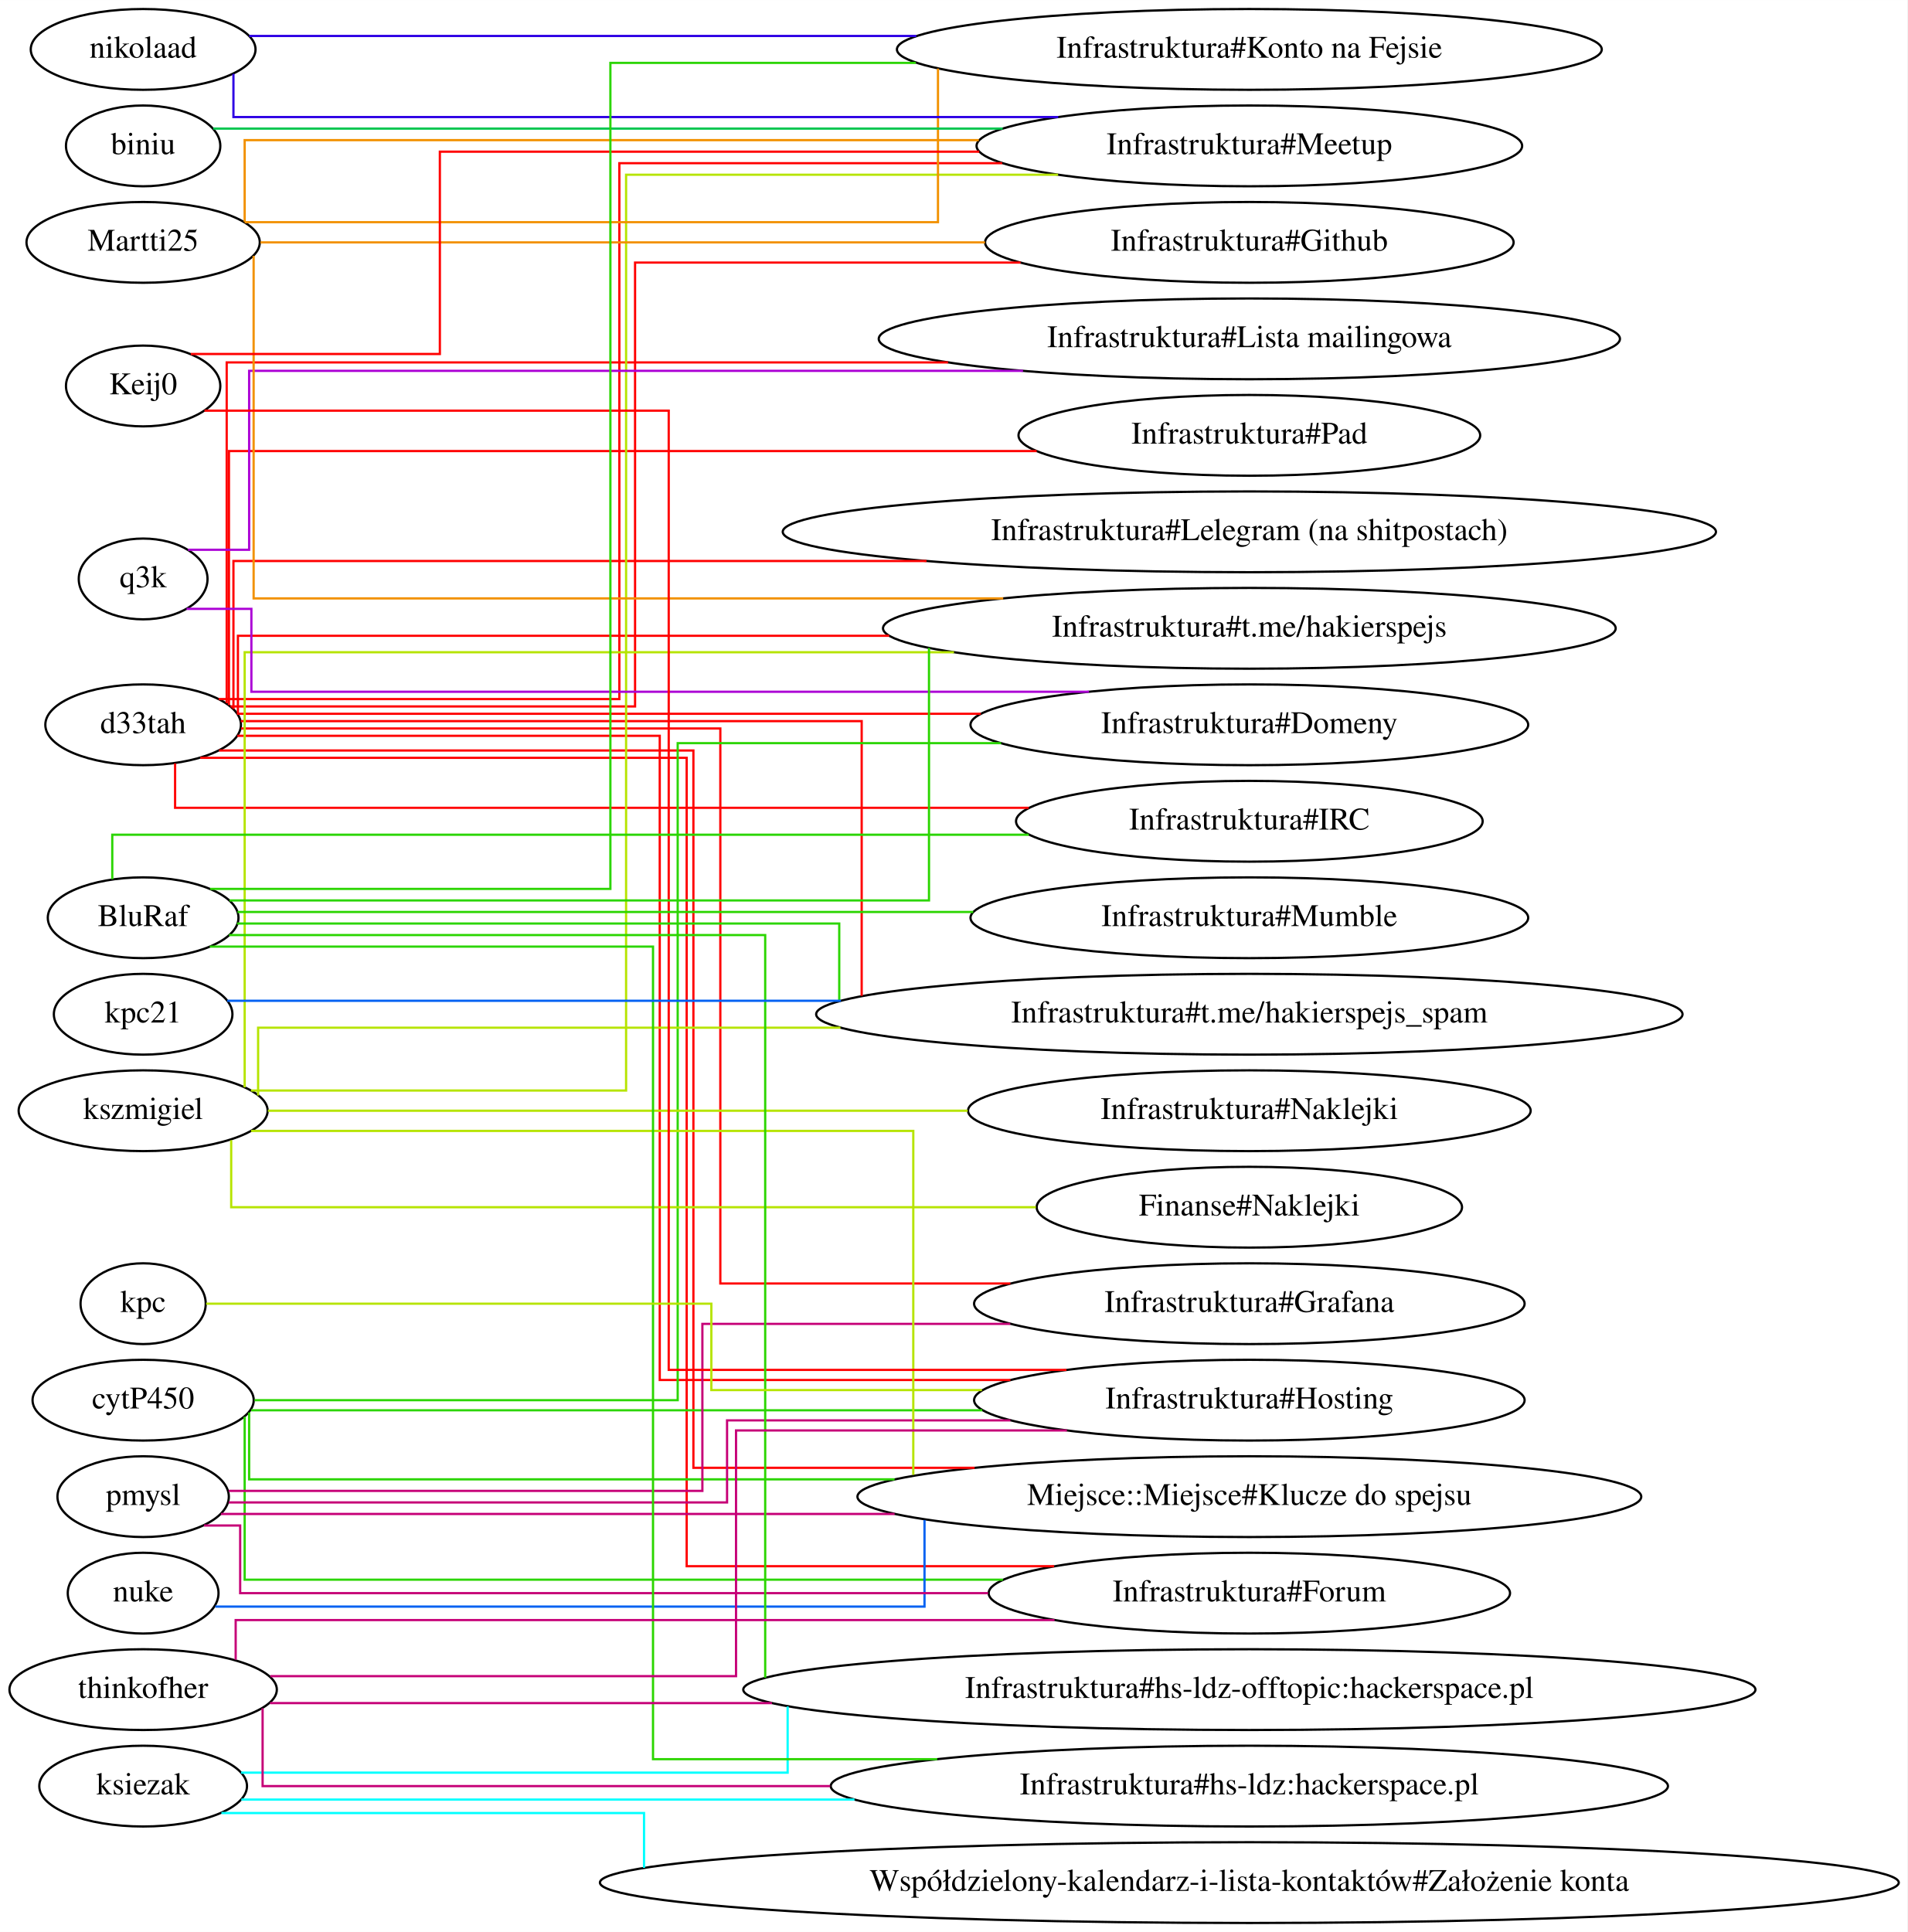
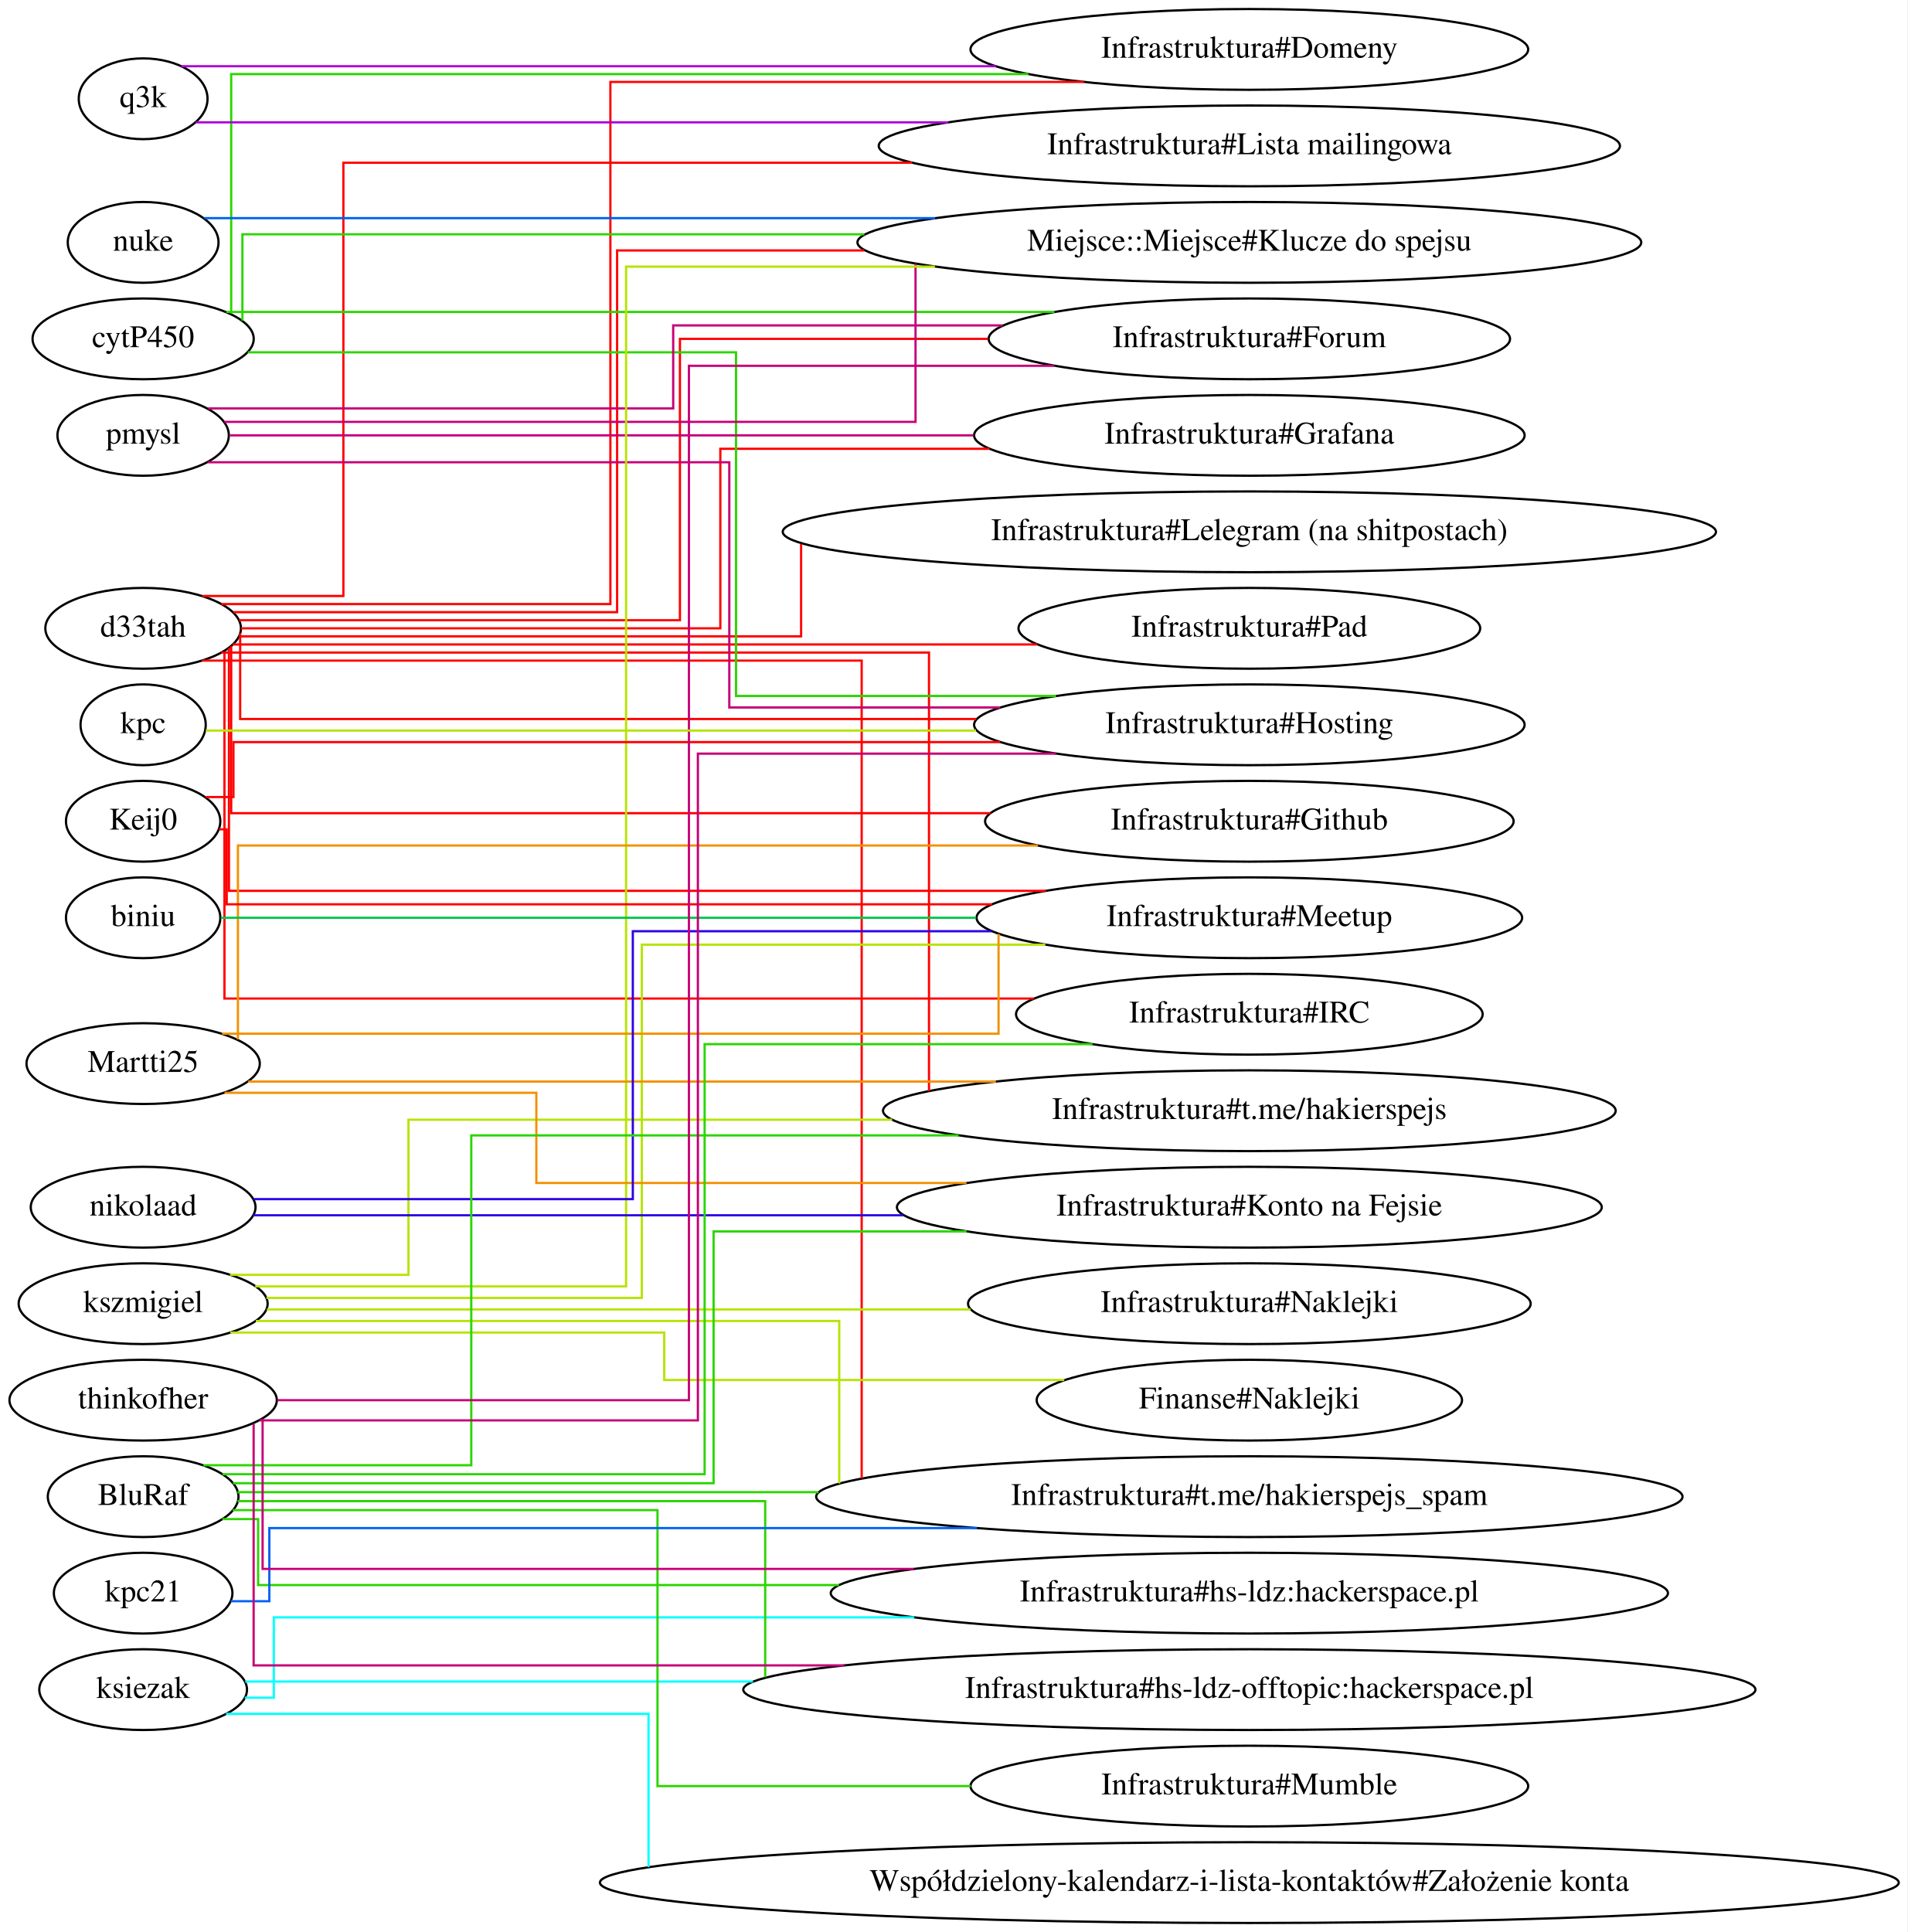
<svg xmlns="http://www.w3.org/2000/svg" width="850pt" height="861pt" viewBox="0.00 0.00 850.04 861.00">
  <g id="graph0" class="graph" transform="scale(1 1) rotate(0) translate(4 857)">
    <polygon fill="#ffffff" stroke="transparent" points="-4,4 -4,-857 846.038,-857 846.038,4 -4,4" />
    <g id="node1" class="node">
-       <ellipse fill="none" stroke="#000000" cx="59.795" cy="-534" rx="43.592" ry="18" />
-       <text text-anchor="middle" x="59.795" y="-530.3" font-family="Times,serif" font-size="14.00" fill="#000000">d33tah</text>
+       <ellipse fill="none" stroke="#000000" cx="59.795" cy="-577" rx="43.592" ry="18" />
+       <text text-anchor="middle" x="59.795" y="-573.3" font-family="Times,serif" font-size="14.00" fill="#000000">d33tah</text>
    </g>
    <g id="node2" class="node">
-       <ellipse fill="none" stroke="#000000" cx="552.814" cy="-491" rx="103.981" ry="18" />
-       <text text-anchor="middle" x="552.814" y="-487.3" font-family="Times,serif" font-size="14.00" fill="#000000">Infrastruktura#IRC</text>
-     </g>
-     <g id="edge1" class="edge">
-       <path fill="none" stroke="#ff0000" d="M74.038,-516.8C74.038,-507.137 74.038,-497 74.038,-497 74.038,-497 314.368,-497 454.481,-497" />
-     </g>
-     <g id="node3" class="node">
-       <ellipse fill="none" stroke="#000000" cx="552.814" cy="-663" rx="102.882" ry="18" />
-       <text text-anchor="middle" x="552.814" y="-659.3" font-family="Times,serif" font-size="14.00" fill="#000000">Infrastruktura#Pad</text>
-     </g>
-     <g id="edge2" class="edge">
-       <path fill="none" stroke="#ff0000" d="M98.038,-542.774C98.038,-570.747 98.038,-656 98.038,-656 98.038,-656 324.75,-656 458.031,-656" />
-     </g>
-     <g id="node4" class="node">
      <ellipse fill="none" stroke="#000000" cx="552.814" cy="-620" rx="207.963" ry="18" />
      <text text-anchor="middle" x="552.814" y="-616.3" font-family="Times,serif" font-size="14.00" fill="#000000">Infrastruktura#Lelegram (na shitpostach)</text>
    </g>
+     <g id="edge1" class="edge">
+       <path fill="none" stroke="#ff0000" d="M102.749,-573.4C184.2,-573.4 353.038,-573.4 353.038,-573.4 353.038,-573.4 353.038,-602.414 353.038,-614.654" />
+     </g>
+     <g id="node3" class="node">
+       <ellipse fill="none" stroke="#000000" cx="552.814" cy="-835" rx="124.278" ry="18" />
+       <text text-anchor="middle" x="552.814" y="-831.3" font-family="Times,serif" font-size="14.00" fill="#000000">Infrastruktura#Domeny</text>
+     </g>
+     <g id="edge2" class="edge">
+       <path fill="none" stroke="#ff0000" d="M94.65,-587.8C153.932,-587.8 268.038,-587.8 268.038,-587.8 268.038,-587.8 268.038,-820.5 268.038,-820.5 268.038,-820.5 394.729,-820.5 479.107,-820.5" />
+     </g>
+     <g id="node4" class="node">
+       <ellipse fill="none" stroke="#000000" cx="552.814" cy="-362" rx="163.271" ry="18" />
+       <text text-anchor="middle" x="552.814" y="-358.3" font-family="Times,serif" font-size="14.00" fill="#000000">Infrastruktura#t.me/hakierspejs</text>
+     </g>
    <g id="edge3" class="edge">
-       <path fill="none" stroke="#ff0000" d="M100.038,-541C100.038,-559.271 100.038,-607 100.038,-607 100.038,-607 276.351,-607 408.931,-607" />
+       <path fill="none" stroke="#ff0000" d="M94.658,-566.2C183.248,-566.2 410.038,-566.2 410.038,-566.2 410.038,-566.2 410.038,-409.859 410.038,-370.774" />
    </g>
    <g id="node5" class="node">
-       <ellipse fill="none" stroke="#000000" cx="552.814" cy="-792" rx="121.578" ry="18" />
-       <text text-anchor="middle" x="552.814" y="-788.3" font-family="Times,serif" font-size="14.00" fill="#000000">Infrastruktura#Meetup</text>
+       <ellipse fill="none" stroke="#000000" cx="552.814" cy="-448" rx="121.578" ry="18" />
+       <text text-anchor="middle" x="552.814" y="-444.3" font-family="Times,serif" font-size="14.00" fill="#000000">Infrastruktura#Meetup</text>
    </g>
    <g id="edge4" class="edge">
-       <path fill="none" stroke="#ff0000" d="M93.425,-545.455C153.272,-545.455 272.038,-545.455 272.038,-545.455 272.038,-545.455 272.038,-784.286 272.038,-784.286 272.038,-784.286 363.989,-784.286 442.65,-784.286" />
+       <path fill="none" stroke="#ff0000" d="M98.038,-568.206C98.038,-540.996 98.038,-460 98.038,-460 98.038,-460 329.478,-460 462.149,-460" />
    </g>
    <g id="node6" class="node">
-       <ellipse fill="none" stroke="#000000" cx="552.814" cy="-276" rx="122.678" ry="18" />
-       <text text-anchor="middle" x="552.814" y="-272.3" font-family="Times,serif" font-size="14.00" fill="#000000">Infrastruktura#Grafana</text>
+       <ellipse fill="none" stroke="#000000" cx="552.814" cy="-405" rx="103.981" ry="18" />
+       <text text-anchor="middle" x="552.814" y="-401.3" font-family="Times,serif" font-size="14.00" fill="#000000">Infrastruktura#IRC</text>
    </g>
    <g id="edge5" class="edge">
-       <path fill="none" stroke="#ff0000" d="M103.433,-532.364C176.825,-532.364 317.038,-532.364 317.038,-532.364 317.038,-532.364 317.038,-285 317.038,-285 317.038,-285 383.825,-285 446.308,-285" />
+       <path fill="none" stroke="#ff0000" d="M96.038,-566.678C96.038,-530.556 96.038,-412 96.038,-412 96.038,-412 322.803,-412 456.78,-412" />
    </g>
    <g id="node7" class="node">
-       <ellipse fill="none" stroke="#000000" cx="552.814" cy="-147" rx="116.18" ry="18" />
-       <text text-anchor="middle" x="552.814" y="-143.3" font-family="Times,serif" font-size="14.00" fill="#000000">Infrastruktura#Forum</text>
+       <ellipse fill="none" stroke="#000000" cx="552.814" cy="-706" rx="116.18" ry="18" />
+       <text text-anchor="middle" x="552.814" y="-702.3" font-family="Times,serif" font-size="14.00" fill="#000000">Infrastruktura#Forum</text>
    </g>
    <g id="edge6" class="edge">
-       <path fill="none" stroke="#ff0000" d="M85.261,-519.273C147.456,-519.273 302.038,-519.273 302.038,-519.273 302.038,-519.273 302.038,-159 302.038,-159 302.038,-159 393.378,-159 465.808,-159" />
+       <path fill="none" stroke="#ff0000" d="M102.567,-580.6C171.381,-580.6 299.038,-580.6 299.038,-580.6 299.038,-580.6 299.038,-706 299.038,-706 299.038,-706 369.611,-706 436.324,-706" />
    </g>
    <g id="node8" class="node">
-       <ellipse fill="none" stroke="#000000" cx="552.814" cy="-534" rx="124.278" ry="18" />
-       <text text-anchor="middle" x="552.814" y="-530.3" font-family="Times,serif" font-size="14.00" fill="#000000">Infrastruktura#Domeny</text>
+       <ellipse fill="none" stroke="#000000" cx="552.814" cy="-792" rx="165.171" ry="18" />
+       <text text-anchor="middle" x="552.814" y="-788.3" font-family="Times,serif" font-size="14.00" fill="#000000">Infrastruktura#Lista mailingowa</text>
    </g>
    <g id="edge7" class="edge">
-       <path fill="none" stroke="#ff0000" d="M101.829,-538.909C174.424,-538.909 325.814,-538.909 433.131,-538.909" />
+       <path fill="none" stroke="#ff0000" d="M86.088,-591.4C112.412,-591.4 149.038,-591.4 149.038,-591.4 149.038,-591.4 149.038,-784.5 149.038,-784.5 149.038,-784.5 287.663,-784.5 402.463,-784.5" />
    </g>
    <g id="node9" class="node">
-       <ellipse fill="none" stroke="#000000" cx="552.814" cy="-233" rx="122.678" ry="18" />
-       <text text-anchor="middle" x="552.814" y="-229.3" font-family="Times,serif" font-size="14.00" fill="#000000">Infrastruktura#Hosting</text>
+       <ellipse fill="none" stroke="#000000" cx="552.814" cy="-491" rx="117.779" ry="18" />
+       <text text-anchor="middle" x="552.814" y="-487.3" font-family="Times,serif" font-size="14.00" fill="#000000">Infrastruktura#Github</text>
    </g>
    <g id="edge8" class="edge">
-       <path fill="none" stroke="#ff0000" d="M101.757,-529.091C168.167,-529.091 290.038,-529.091 290.038,-529.091 290.038,-529.091 290.038,-242 290.038,-242 290.038,-242 373.471,-242 446.312,-242" />
+       <path fill="none" stroke="#ff0000" d="M99.038,-569.099C99.038,-548.475 99.038,-494.6 99.038,-494.6 99.038,-494.6 302.987,-494.6 437.427,-494.6" />
    </g>
    <g id="node10" class="node">
-       <ellipse fill="none" stroke="#000000" cx="552.814" cy="-706" rx="165.171" ry="18" />
-       <text text-anchor="middle" x="552.814" y="-702.3" font-family="Times,serif" font-size="14.00" fill="#000000">Infrastruktura#Lista mailingowa</text>
+       <ellipse fill="none" stroke="#000000" cx="552.814" cy="-749" rx="174.669" ry="18" />
+       <text text-anchor="middle" x="552.814" y="-745.3" font-family="Times,serif" font-size="14.00" fill="#000000">Miejsce::Miejsce#Klucze do spejsu</text>
    </g>
    <g id="edge9" class="edge">
-       <path fill="none" stroke="#ff0000" d="M97.038,-543.619C97.038,-578.387 97.038,-695.5 97.038,-695.5 97.038,-695.5 284.089,-695.5 418.531,-695.5" />
+       <path fill="none" stroke="#ff0000" d="M100.025,-584.2C161.315,-584.2 271.038,-584.2 271.038,-584.2 271.038,-584.2 271.038,-745.4 271.038,-745.4 271.038,-745.4 322.356,-745.4 381.19,-745.4" />
    </g>
    <g id="node11" class="node">
-       <ellipse fill="none" stroke="#000000" cx="552.814" cy="-749" rx="117.779" ry="18" />
-       <text text-anchor="middle" x="552.814" y="-745.3" font-family="Times,serif" font-size="14.00" fill="#000000">Infrastruktura#Github</text>
+       <ellipse fill="none" stroke="#000000" cx="552.814" cy="-534" rx="122.678" ry="18" />
+       <text text-anchor="middle" x="552.814" y="-530.3" font-family="Times,serif" font-size="14.00" fill="#000000">Infrastruktura#Hosting</text>
    </g>
    <g id="edge10" class="edge">
-       <path fill="none" stroke="#ff0000" d="M98.738,-542.182C161.74,-542.182 279.038,-542.182 279.038,-542.182 279.038,-542.182 279.038,-740 279.038,-740 279.038,-740 373.031,-740 450.87,-740" />
+       <path fill="none" stroke="#ff0000" d="M103.038,-574.826C103.038,-566.429 103.038,-536.571 103.038,-536.571 103.038,-536.571 297.895,-536.571 431.098,-536.571" />
    </g>
    <g id="node12" class="node">
-       <ellipse fill="none" stroke="#000000" cx="552.814" cy="-577" rx="163.271" ry="18" />
-       <text text-anchor="middle" x="552.814" y="-573.3" font-family="Times,serif" font-size="14.00" fill="#000000">Infrastruktura#t.me/hakierspejs</text>
+       <ellipse fill="none" stroke="#000000" cx="552.814" cy="-577" rx="102.882" ry="18" />
+       <text text-anchor="middle" x="552.814" y="-573.3" font-family="Times,serif" font-size="14.00" fill="#000000">Infrastruktura#Pad</text>
    </g>
    <g id="edge11" class="edge">
-       <path fill="none" stroke="#ff0000" d="M102.038,-538.55C102.038,-548.969 102.038,-573.667 102.038,-573.667 102.038,-573.667 262.789,-573.667 392.3,-573.667" />
+       <path fill="none" stroke="#ff0000" d="M99.723,-569.8C177.206,-569.8 349.847,-569.8 458.24,-569.8" />
    </g>
    <g id="node13" class="node">
-       <ellipse fill="none" stroke="#000000" cx="552.814" cy="-405" rx="193.066" ry="18" />
-       <text text-anchor="middle" x="552.814" y="-401.3" font-family="Times,serif" font-size="14.00" fill="#000000">Infrastruktura#t.me/hakierspejs_spam</text>
+       <ellipse fill="none" stroke="#000000" cx="552.814" cy="-190" rx="193.066" ry="18" />
+       <text text-anchor="middle" x="552.814" y="-186.3" font-family="Times,serif" font-size="14.00" fill="#000000">Infrastruktura#t.me/hakierspejs_spam</text>
    </g>
    <g id="edge12" class="edge">
-       <path fill="none" stroke="#ff0000" d="M103.317,-535.636C190.878,-535.636 380.038,-535.636 380.038,-535.636 380.038,-535.636 380.038,-441.771 380.038,-413.172" />
+       <path fill="none" stroke="#ff0000" d="M86.002,-562.6C162.485,-562.6 380.038,-562.6 380.038,-562.6 380.038,-562.6 380.038,-252.618 380.038,-198.129" />
    </g>
    <g id="node14" class="node">
-       <ellipse fill="none" stroke="#000000" cx="552.814" cy="-190" rx="174.669" ry="18" />
-       <text text-anchor="middle" x="552.814" y="-186.3" font-family="Times,serif" font-size="14.00" fill="#000000">Miejsce::Miejsce#Klucze do spejsu</text>
+       <ellipse fill="none" stroke="#000000" cx="552.814" cy="-663" rx="122.678" ry="18" />
+       <text text-anchor="middle" x="552.814" y="-659.3" font-family="Times,serif" font-size="14.00" fill="#000000">Infrastruktura#Grafana</text>
    </g>
    <g id="edge13" class="edge">
-       <path fill="none" stroke="#ff0000" d="M93.637,-522.545C160.914,-522.545 305.038,-522.545 305.038,-522.545 305.038,-522.545 305.038,-202.857 305.038,-202.857 305.038,-202.857 367.954,-202.857 430.378,-202.857" />
+       <path fill="none" stroke="#ff0000" d="M103.433,-577C176.825,-577 317.038,-577 317.038,-577 317.038,-577 317.038,-657 317.038,-657 317.038,-657 377.372,-657 436.998,-657" />
    </g>
    <g id="node15" class="node">
-       <ellipse fill="none" stroke="#000000" cx="59.795" cy="-233" rx="49.291" ry="18" />
-       <text text-anchor="middle" x="59.795" y="-229.3" font-family="Times,serif" font-size="14.00" fill="#000000">cytP450</text>
+       <ellipse fill="none" stroke="#000000" cx="59.795" cy="-706" rx="49.291" ry="18" />
+       <text text-anchor="middle" x="59.795" y="-702.3" font-family="Times,serif" font-size="14.00" fill="#000000">cytP450</text>
+     </g>
+     <g id="edge15" class="edge">
+       <path fill="none" stroke="#2bd500" d="M99.038,-717.314C99.038,-746.849 99.038,-824 99.038,-824 99.038,-824 320.892,-824 454.351,-824" />
+     </g>
+     <g id="edge14" class="edge">
+       <path fill="none" stroke="#2bd500" d="M96.851,-718C174.67,-718 356.895,-718 465.955,-718" />
    </g>
    <g id="edge17" class="edge">
-       <path fill="none" stroke="#2bd500" d="M105.038,-225.617C105.038,-205.812 105.038,-153 105.038,-153 105.038,-153 310.416,-153 442.989,-153" />
-     </g>
-     <g id="edge14" class="edge">
-       <path fill="none" stroke="#2bd500" d="M109.448,-233C179.271,-233 298.038,-233 298.038,-233 298.038,-233 298.038,-525.818 298.038,-525.818 298.038,-525.818 373.42,-525.818 442.177,-525.818" />
-     </g>
-     <g id="edge15" class="edge">
-       <path fill="none" stroke="#2bd500" d="M107.965,-228.5C182.835,-228.5 329.362,-228.5 433.784,-228.5" />
+       <path fill="none" stroke="#2bd500" d="M104.038,-714.117C104.038,-727.468 104.038,-752.6 104.038,-752.6 104.038,-752.6 254.539,-752.6 381.23,-752.6" />
    </g>
    <g id="edge16" class="edge">
-       <path fill="none" stroke="#2bd500" d="M107.038,-227.487C107.038,-217.562 107.038,-197.714 107.038,-197.714 107.038,-197.714 266.526,-197.714 394.709,-197.714" />
+       <path fill="none" stroke="#2bd500" d="M106.428,-700C182.287,-700 324.038,-700 324.038,-700 324.038,-700 324.038,-546.857 324.038,-546.857 324.038,-546.857 401.798,-546.857 466.649,-546.857" />
    </g>
    <g id="node16" class="node">
-       <ellipse fill="none" stroke="#000000" cx="59.795" cy="-147" rx="33.595" ry="18" />
-       <text text-anchor="middle" x="59.795" y="-143.3" font-family="Times,serif" font-size="14.00" fill="#000000">nuke</text>
+       <ellipse fill="none" stroke="#000000" cx="59.795" cy="-749" rx="33.595" ry="18" />
+       <text text-anchor="middle" x="59.795" y="-745.3" font-family="Times,serif" font-size="14.00" fill="#000000">nuke</text>
    </g>
    <g id="edge18" class="edge">
-       <path fill="none" stroke="#0061f2" d="M91.932,-141C178.143,-141 408.038,-141 408.038,-141 408.038,-141 408.038,-165.225 408.038,-179.608" />
+       <path fill="none" stroke="#0061f2" d="M87.004,-759.8C147.968,-759.8 299.076,-759.8 412.776,-759.8" />
    </g>
    <g id="node17" class="node">
-       <ellipse fill="none" stroke="#000000" cx="59.795" cy="-190" rx="38.194" ry="18" />
-       <text text-anchor="middle" x="59.795" y="-186.3" font-family="Times,serif" font-size="14.00" fill="#000000">pmysl</text>
+       <ellipse fill="none" stroke="#000000" cx="59.795" cy="-663" rx="38.194" ry="18" />
+       <text text-anchor="middle" x="59.795" y="-659.3" font-family="Times,serif" font-size="14.00" fill="#000000">pmysl</text>
+     </g>
+     <g id="edge20" class="edge">
+       <path fill="none" stroke="#c60077" d="M88.763,-675C151.847,-675 296.038,-675 296.038,-675 296.038,-675 296.038,-712 296.038,-712 296.038,-712 373.107,-712 442.8,-712" />
+     </g>
+     <g id="edge22" class="edge">
+       <path fill="none" stroke="#c60077" d="M95.984,-669C184.367,-669 404.038,-669 404.038,-669 404.038,-669 404.038,-718.318 404.038,-739.509" />
+     </g>
+     <g id="edge21" class="edge">
+       <path fill="none" stroke="#c60077" d="M88.5,-651C156.363,-651 321.038,-651 321.038,-651 321.038,-651 321.038,-541.714 321.038,-541.714 321.038,-541.714 382.194,-541.714 441.678,-541.714" />
    </g>
    <g id="edge19" class="edge">
-       <path fill="none" stroke="#c60077" d="M97.921,-192.571C167.741,-192.571 309.038,-192.571 309.038,-192.571 309.038,-192.571 309.038,-267 309.038,-267 309.038,-267 380.649,-267 446.245,-267" />
-     </g>
-     <g id="edge22" class="edge">
-       <path fill="none" stroke="#c60077" d="M86.936,-177.143C95.624,-177.143 103.038,-177.143 103.038,-177.143 103.038,-177.143 103.038,-147 103.038,-147 103.038,-147 303.134,-147 436.4,-147" />
-     </g>
-     <g id="edge20" class="edge">
-       <path fill="none" stroke="#c60077" d="M97.915,-187.429C170.2,-187.429 320.038,-187.429 320.038,-187.429 320.038,-187.429 320.038,-224 320.038,-224 320.038,-224 385.011,-224 446.304,-224" />
-     </g>
-     <g id="edge21" class="edge">
-       <path fill="none" stroke="#c60077" d="M94.463,-182.286C156.053,-182.286 288.099,-182.286 394.714,-182.286" />
+       <path fill="none" stroke="#c60077" d="M98.481,-663C168.965,-663 321.052,-663 429.845,-663" />
    </g>
    <g id="node18" class="node">
-       <ellipse fill="none" stroke="#000000" cx="59.795" cy="-362" rx="55.491" ry="18" />
-       <text text-anchor="middle" x="59.795" y="-358.3" font-family="Times,serif" font-size="14.00" fill="#000000">kszmigiel</text>
+       <ellipse fill="none" stroke="#000000" cx="59.795" cy="-276" rx="55.491" ry="18" />
+       <text text-anchor="middle" x="59.795" y="-272.3" font-family="Times,serif" font-size="14.00" fill="#000000">kszmigiel</text>
+     </g>
+     <g id="edge25" class="edge">
+       <path fill="none" stroke="#b6e400" d="M98.512,-288.857C132.997,-288.857 178.038,-288.857 178.038,-288.857 178.038,-288.857 178.038,-358 178.038,-358 178.038,-358 291.529,-358 393.603,-358" />
+     </g>
+     <g id="edge26" class="edge">
+       <path fill="none" stroke="#b6e400" d="M114.731,-278.571C180.544,-278.571 282.038,-278.571 282.038,-278.571 282.038,-278.571 282.038,-436 282.038,-436 282.038,-436 383.233,-436 461.896,-436" />
+     </g>
+     <g id="edge27" class="edge">
+       <path fill="none" stroke="#b6e400" d="M109.717,-283.714C173.302,-283.714 275.038,-283.714 275.038,-283.714 275.038,-283.714 275.038,-738.2 275.038,-738.2 275.038,-738.2 343.671,-738.2 412.705,-738.2" />
+     </g>
+     <g id="edge28" class="edge">
+       <path fill="none" stroke="#b6e400" d="M109.986,-268.286C197.791,-268.286 370.038,-268.286 370.038,-268.286 370.038,-268.286 370.038,-214.09 370.038,-195.884" />
+     </g>
+     <g id="node19" class="node">
+       <ellipse fill="none" stroke="#000000" cx="552.814" cy="-276" rx="125.378" ry="18" />
+       <text text-anchor="middle" x="552.814" y="-272.3" font-family="Times,serif" font-size="14.00" fill="#000000">Infrastruktura#Naklejki</text>
+     </g>
+     <g id="edge23" class="edge">
+       <path fill="none" stroke="#b6e400" d="M114.915,-273.429C190.297,-273.429 327.681,-273.429 428.529,-273.429" />
+     </g>
+     <g id="node20" class="node">
+       <ellipse fill="none" stroke="#000000" cx="552.814" cy="-233" rx="94.783" ry="18" />
+       <text text-anchor="middle" x="552.814" y="-229.3" font-family="Times,serif" font-size="14.00" fill="#000000">Finanse#Naklejki</text>
    </g>
    <g id="edge24" class="edge">
-       <path fill="none" stroke="#b6e400" d="M107.832,-371C171.269,-371 275.038,-371 275.038,-371 275.038,-371 275.038,-779.143 275.038,-779.143 275.038,-779.143 385.931,-779.143 467.584,-779.143" />
-     </g>
-     <g id="edge26" class="edge">
-       <path fill="none" stroke="#b6e400" d="M105.038,-372.414C105.038,-414.053 105.038,-566.333 105.038,-566.333 105.038,-566.333 289.086,-566.333 421.19,-566.333" />
-     </g>
-     <g id="edge27" class="edge">
-       <path fill="none" stroke="#b6e400" d="M111.038,-368.786C111.038,-379.468 111.038,-399 111.038,-399 111.038,-399 248.884,-399 370.576,-399" />
-     </g>
-     <g id="edge28" class="edge">
-       <path fill="none" stroke="#b6e400" d="M107.883,-353C202.348,-353 403.038,-353 403.038,-353 403.038,-353 403.038,-234.799 403.038,-199.708" />
-     </g>
-     <g id="node19" class="node">
-       <ellipse fill="none" stroke="#000000" cx="552.814" cy="-319" rx="94.783" ry="18" />
-       <text text-anchor="middle" x="552.814" y="-315.3" font-family="Times,serif" font-size="14.00" fill="#000000">Finanse#Naklejki</text>
-     </g>
-     <g id="edge23" class="edge">
-       <path fill="none" stroke="#b6e400" d="M99.038,-348.865C99.038,-336.219 99.038,-319 99.038,-319 99.038,-319 324.626,-319 457.688,-319" />
-     </g>
-     <g id="node20" class="node">
-       <ellipse fill="none" stroke="#000000" cx="552.814" cy="-362" rx="125.378" ry="18" />
-       <text text-anchor="middle" x="552.814" y="-358.3" font-family="Times,serif" font-size="14.00" fill="#000000">Infrastruktura#Naklejki</text>
-     </g>
-     <g id="edge25" class="edge">
-       <path fill="none" stroke="#b6e400" d="M115.392,-362C190.563,-362 326.762,-362 427.279,-362" />
+       <path fill="none" stroke="#b6e400" d="M98.667,-263.143C164.781,-263.143 292.038,-263.143 292.038,-263.143 292.038,-263.143 292.038,-242 292.038,-242 292.038,-242 393.904,-242 470.303,-242" />
    </g>
    <g id="node21" class="node">
-       <ellipse fill="none" stroke="#000000" cx="59.795" cy="-61" rx="46.292" ry="18" />
-       <text text-anchor="middle" x="59.795" y="-57.3" font-family="Times,serif" font-size="14.00" fill="#000000">ksiezak</text>
+       <ellipse fill="none" stroke="#000000" cx="59.795" cy="-104" rx="46.292" ry="18" />
+       <text text-anchor="middle" x="59.795" y="-100.3" font-family="Times,serif" font-size="14.00" fill="#000000">ksiezak</text>
    </g>
    <g id="node22" class="node">
+       <ellipse fill="none" stroke="#000000" cx="552.814" cy="-147" rx="186.567" ry="18" />
+       <text text-anchor="middle" x="552.814" y="-143.3" font-family="Times,serif" font-size="14.00" fill="#000000">Infrastruktura#hs-ldz:hackerspace.pl</text>
+     </g>
+     <g id="edge29" class="edge">
+       <path fill="none" stroke="#00ffff" d="M105.112,-100.4C112.631,-100.4 118.038,-100.4 118.038,-100.4 118.038,-100.4 118.038,-136.2 118.038,-136.2 118.038,-136.2 277.681,-136.2 403.493,-136.2" />
+     </g>
+     <g id="node23" class="node">
      <ellipse fill="none" stroke="#000000" cx="552.814" cy="-104" rx="225.56" ry="18" />
      <text text-anchor="middle" x="552.814" y="-100.3" font-family="Times,serif" font-size="14.00" fill="#000000">Infrastruktura#hs-ldz-offtopic:hackerspace.pl</text>
    </g>
-     <g id="edge29" class="edge">
-       <path fill="none" stroke="#00ffff" d="M103.421,-67C183.776,-67 347.038,-67 347.038,-67 347.038,-67 347.038,-85.701 347.038,-96.513" />
-     </g>
-     <g id="node23" class="node">
+     <g id="edge30" class="edge">
+       <path fill="none" stroke="#00ffff" d="M105.293,-107.6C157.379,-107.6 246.513,-107.6 331.587,-107.6" />
+     </g>
+     <g id="node24" class="node">
      <ellipse fill="none" stroke="#000000" cx="552.814" cy="-18" rx="289.449" ry="18" />
      <text text-anchor="middle" x="552.814" y="-14.3" font-family="Times,serif" font-size="14.00" fill="#000000">Współdzielony-kalendarz-i-lista-kontaktów#Założenie konta</text>
    </g>
-     <g id="edge30" class="edge">
-       <path fill="none" stroke="#00ffff" d="M94.677,-49C157.464,-49 283.038,-49 283.038,-49 283.038,-49 283.038,-33.674 283.038,-24.574" />
-     </g>
-     <g id="node24" class="node">
-       <ellipse fill="none" stroke="#000000" cx="552.814" cy="-61" rx="186.567" ry="18" />
-       <text text-anchor="middle" x="552.814" y="-57.3" font-family="Times,serif" font-size="14.00" fill="#000000">Infrastruktura#hs-ldz:hackerspace.pl</text>
-     </g>
    <g id="edge31" class="edge">
-       <path fill="none" stroke="#00ffff" d="M103.547,-55C164.584,-55 278.833,-55 376.84,-55" />
+       <path fill="none" stroke="#00ffff" d="M96.737,-93.2C160.638,-93.2 285.038,-93.2 285.038,-93.2 285.038,-93.2 285.038,-43.556 285.038,-24.94" />
    </g>
    <g id="node25" class="node">
-       <ellipse fill="none" stroke="#000000" cx="59.795" cy="-599" rx="28.695" ry="18" />
-       <text text-anchor="middle" x="59.795" y="-595.3" font-family="Times,serif" font-size="14.00" fill="#000000">q3k</text>
+       <ellipse fill="none" stroke="#000000" cx="59.795" cy="-813" rx="28.695" ry="18" />
+       <text text-anchor="middle" x="59.795" y="-809.3" font-family="Times,serif" font-size="14.00" fill="#000000">q3k</text>
    </g>
    <g id="edge32" class="edge">
-       <path fill="none" stroke="#ab00d5" d="M79.139,-585.667C92.561,-585.667 108.038,-585.667 108.038,-585.667 108.038,-585.667 108.038,-548.727 108.038,-548.727 108.038,-548.727 355.625,-548.727 481.353,-548.727" />
+       <path fill="none" stroke="#ab00d5" d="M76.766,-827.5C133.192,-827.5 317.839,-827.5 439.891,-827.5" />
    </g>
    <g id="edge33" class="edge">
-       <path fill="none" stroke="#ab00d5" d="M79.83,-612C92.706,-612 107.038,-612 107.038,-612 107.038,-612 107.038,-691.75 107.038,-691.75 107.038,-691.75 320.439,-691.75 451.939,-691.75" />
+       <path fill="none" stroke="#ab00d5" d="M83.242,-802.5C142.518,-802.5 301.936,-802.5 418.633,-802.5" />
    </g>
    <g id="node26" class="node">
-       <ellipse fill="none" stroke="#000000" cx="59.795" cy="-749" rx="51.991" ry="18" />
-       <text text-anchor="middle" x="59.795" y="-745.3" font-family="Times,serif" font-size="14.00" fill="#000000">Martti25</text>
+       <ellipse fill="none" stroke="#000000" cx="59.795" cy="-383" rx="51.991" ry="18" />
+       <text text-anchor="middle" x="59.795" y="-379.3" font-family="Times,serif" font-size="14.00" fill="#000000">Martti25</text>
    </g>
    <g id="edge35" class="edge">
-       <path fill="none" stroke="#f29100" d="M105.038,-758.222C105.038,-771.538 105.038,-794.571 105.038,-794.571 105.038,-794.571 299.605,-794.571 432.229,-794.571" />
+       <path fill="none" stroke="#f29100" d="M106.621,-375C182.516,-375 334.497,-375 439.856,-375" />
+     </g>
+     <g id="edge34" class="edge">
+       <path fill="none" stroke="#f29100" d="M94.978,-396.333C189.358,-396.333 441.038,-396.333 441.038,-396.333 441.038,-396.333 441.038,-426.619 441.038,-440.816" />
+     </g>
+     <g id="edge36" class="edge">
+       <path fill="none" stroke="#f29100" d="M102.038,-393.774C102.038,-419.081 102.038,-480.2 102.038,-480.2 102.038,-480.2 326.445,-480.2 458.591,-480.2" />
+     </g>
+     <g id="node27" class="node">
+       <ellipse fill="none" stroke="#000000" cx="552.814" cy="-319" rx="157.072" ry="18" />
+       <text text-anchor="middle" x="552.814" y="-315.3" font-family="Times,serif" font-size="14.00" fill="#000000">Infrastruktura#Konto na Fejsie</text>
    </g>
    <g id="edge37" class="edge">
-       <path fill="none" stroke="#f29100" d="M112.09,-749C188.418,-749 332.402,-749 435.022,-749" />
-     </g>
-     <g id="edge34" class="edge">
-       <path fill="none" stroke="#f29100" d="M109.038,-742.974C109.038,-713.991 109.038,-590.333 109.038,-590.333 109.038,-590.333 311.702,-590.333 443.116,-590.333" />
-     </g>
-     <g id="node27" class="node">
-       <ellipse fill="none" stroke="#000000" cx="552.814" cy="-835" rx="157.072" ry="18" />
-       <text text-anchor="middle" x="552.814" y="-831.3" font-family="Times,serif" font-size="14.00" fill="#000000">Infrastruktura#Konto na Fejsie</text>
-     </g>
-     <g id="edge36" class="edge">
-       <path fill="none" stroke="#f29100" d="M105.02,-758C200.519,-758 414.038,-758 414.038,-758 414.038,-758 414.038,-806.418 414.038,-826.466" />
+       <path fill="none" stroke="#f29100" d="M96.105,-370C147.435,-370 235.038,-370 235.038,-370 235.038,-370 235.038,-329.8 235.038,-329.8 235.038,-329.8 338.043,-329.8 426.764,-329.8" />
    </g>
    <g id="node28" class="node">
-       <ellipse fill="none" stroke="#000000" cx="59.795" cy="-792" rx="34.394" ry="18" />
-       <text text-anchor="middle" x="59.795" y="-788.3" font-family="Times,serif" font-size="14.00" fill="#000000">biniu</text>
+       <ellipse fill="none" stroke="#000000" cx="59.795" cy="-448" rx="34.394" ry="18" />
+       <text text-anchor="middle" x="59.795" y="-444.3" font-family="Times,serif" font-size="14.00" fill="#000000">biniu</text>
    </g>
    <g id="edge38" class="edge">
-       <path fill="none" stroke="#00c64f" d="M91.009,-799.714C160.279,-799.714 329.659,-799.714 442.877,-799.714" />
+       <path fill="none" stroke="#00c64f" d="M94.463,-448C163.286,-448 320.086,-448 431.067,-448" />
    </g>
    <g id="node29" class="node">
-       <ellipse fill="none" stroke="#000000" cx="59.795" cy="-835" rx="50.091" ry="18" />
-       <text text-anchor="middle" x="59.795" y="-831.3" font-family="Times,serif" font-size="14.00" fill="#000000">nikolaad</text>
+       <ellipse fill="none" stroke="#000000" cx="59.795" cy="-319" rx="50.091" ry="18" />
+       <text text-anchor="middle" x="59.795" y="-315.3" font-family="Times,serif" font-size="14.00" fill="#000000">nikolaad</text>
    </g>
    <g id="edge39" class="edge">
-       <path fill="none" stroke="#2e00e4" d="M100.038,-824.118C100.038,-815.484 100.038,-804.857 100.038,-804.857 100.038,-804.857 336.492,-804.857 467.65,-804.857" />
+       <path fill="none" stroke="#2e00e4" d="M109.045,-322.6C173.413,-322.6 278.038,-322.6 278.038,-322.6 278.038,-322.6 278.038,-442 278.038,-442 278.038,-442 362.581,-442 437.876,-442" />
    </g>
    <g id="edge40" class="edge">
-       <path fill="none" stroke="#2e00e4" d="M107.067,-841C174.913,-841 302.897,-841 404.383,-841" />
+       <path fill="none" stroke="#2e00e4" d="M108.87,-315.4C175.849,-315.4 298.95,-315.4 398.563,-315.4" />
    </g>
    <g id="node30" class="node">
-       <ellipse fill="none" stroke="#000000" cx="59.795" cy="-685" rx="34.394" ry="18" />
-       <text text-anchor="middle" x="59.795" y="-681.3" font-family="Times,serif" font-size="14.00" fill="#000000">Keij0</text>
+       <ellipse fill="none" stroke="#000000" cx="59.795" cy="-491" rx="34.394" ry="18" />
+       <text text-anchor="middle" x="59.795" y="-487.3" font-family="Times,serif" font-size="14.00" fill="#000000">Keij0</text>
    </g>
    <g id="edge41" class="edge">
-       <path fill="none" stroke="#ff0000" d="M81.042,-699.25C118.424,-699.25 192.038,-699.25 192.038,-699.25 192.038,-699.25 192.038,-789.429 192.038,-789.429 192.038,-789.429 327.515,-789.429 432.43,-789.429" />
+       <path fill="none" stroke="#ff0000" d="M93.601,-487.4C95.729,-487.4 97.038,-487.4 97.038,-487.4 97.038,-487.4 97.038,-454 97.038,-454 97.038,-454 303.082,-454 438.096,-454" />
    </g>
    <g id="edge42" class="edge">
-       <path fill="none" stroke="#ff0000" d="M87.124,-674C148.915,-674 294.038,-674 294.038,-674 294.038,-674 294.038,-246.5 294.038,-246.5 294.038,-246.5 395.438,-246.5 471.291,-246.5" />
+       <path fill="none" stroke="#ff0000" d="M87.745,-501.8C94.612,-501.8 100.038,-501.8 100.038,-501.8 100.038,-501.8 100.038,-526.286 100.038,-526.286 100.038,-526.286 307.709,-526.286 441.762,-526.286" />
    </g>
    <g id="node31" class="node">
-       <ellipse fill="none" stroke="#000000" cx="59.795" cy="-448" rx="42.494" ry="18" />
-       <text text-anchor="middle" x="59.795" y="-444.3" font-family="Times,serif" font-size="14.00" fill="#000000">BluRaf</text>
+       <ellipse fill="none" stroke="#000000" cx="59.795" cy="-190" rx="42.494" ry="18" />
+       <text text-anchor="middle" x="59.795" y="-186.3" font-family="Times,serif" font-size="14.00" fill="#000000">BluRaf</text>
    </g>
    <g id="edge43" class="edge">
-       <path fill="none" stroke="#2bd500" d="M46.038,-465.2C46.038,-474.863 46.038,-485 46.038,-485 46.038,-485 307.128,-485 454.501,-485" />
+       <path fill="none" stroke="#2bd500" d="M86.618,-204C128.837,-204 206.038,-204 206.038,-204 206.038,-204 206.038,-351 206.038,-351 206.038,-351 324.697,-351 423.194,-351" />
+     </g>
+     <g id="edge46" class="edge">
+       <path fill="none" stroke="#2bd500" d="M95.118,-200C164.097,-200 310.038,-200 310.038,-200 310.038,-200 310.038,-391.667 310.038,-391.667 310.038,-391.667 411.198,-391.667 482.919,-391.667" />
+     </g>
+     <g id="edge49" class="edge">
+       <path fill="none" stroke="#2bd500" d="M101.829,-192C159.172,-192 265.677,-192 360.791,-192" />
+     </g>
+     <g id="edge45" class="edge">
+       <path fill="none" stroke="#2bd500" d="M95.105,-180C103.981,-180 111.038,-180 111.038,-180 111.038,-180 111.038,-150.6 111.038,-150.6 111.038,-150.6 248.402,-150.6 369.938,-150.6" />
+     </g>
+     <g id="edge44" class="edge">
+       <path fill="none" stroke="#2bd500" d="M101.902,-188C179.46,-188 337.038,-188 337.038,-188 337.038,-188 337.038,-128.199 337.038,-109.511" />
    </g>
    <g id="edge48" class="edge">
-       <path fill="none" stroke="#2bd500" d="M98.279,-455.714C189.262,-455.714 410.038,-455.714 410.038,-455.714 410.038,-455.714 410.038,-540.468 410.038,-568.277" />
-     </g>
-     <g id="edge49" class="edge">
-       <path fill="none" stroke="#2bd500" d="M101.635,-445.429C186.319,-445.429 370.038,-445.429 370.038,-445.429 370.038,-445.429 370.038,-422.211 370.038,-410.965" />
-     </g>
-     <g id="edge46" class="edge">
-       <path fill="none" stroke="#2bd500" d="M98.053,-440.286C174.108,-440.286 337.038,-440.286 337.038,-440.286 337.038,-440.286 337.038,-152.065 337.038,-109.282" />
-     </g>
-     <g id="edge44" class="edge">
-       <path fill="none" stroke="#2bd500" d="M89.503,-435.143C151.1,-435.143 287.038,-435.143 287.038,-435.143 287.038,-435.143 287.038,-73 287.038,-73 287.038,-73 349.394,-73 413.699,-73" />
+       <path fill="none" stroke="#2bd500" d="M99.8,-196C171.398,-196 314.038,-196 314.038,-196 314.038,-196 314.038,-308.2 314.038,-308.2 314.038,-308.2 369.384,-308.2 426.783,-308.2" />
+     </g>
+     <g id="node32" class="node">
+       <ellipse fill="none" stroke="#000000" cx="552.814" cy="-61" rx="124.278" ry="18" />
+       <text text-anchor="middle" x="552.814" y="-57.3" font-family="Times,serif" font-size="14.00" fill="#000000">Infrastruktura#Mumble</text>
    </g>
    <g id="edge47" class="edge">
-       <path fill="none" stroke="#2bd500" d="M89.631,-460.857C147.212,-460.857 268.038,-460.857 268.038,-460.857 268.038,-460.857 268.038,-829 268.038,-829 268.038,-829 335.122,-829 404.17,-829" />
-     </g>
-     <g id="node32" class="node">
-       <ellipse fill="none" stroke="#000000" cx="552.814" cy="-448" rx="124.278" ry="18" />
-       <text text-anchor="middle" x="552.814" y="-444.3" font-family="Times,serif" font-size="14.00" fill="#000000">Infrastruktura#Mumble</text>
-     </g>
-     <g id="edge45" class="edge">
-       <path fill="none" stroke="#2bd500" d="M101.829,-450.571C173.667,-450.571 322.666,-450.571 429.76,-450.571" />
+       <path fill="none" stroke="#2bd500" d="M99.726,-184C165.406,-184 289.038,-184 289.038,-184 289.038,-184 289.038,-61 289.038,-61 289.038,-61 360.235,-61 428.65,-61" />
    </g>
    <g id="node33" class="node">
-       <ellipse fill="none" stroke="#000000" cx="59.795" cy="-405" rx="39.794" ry="18" />
-       <text text-anchor="middle" x="59.795" y="-401.3" font-family="Times,serif" font-size="14.00" fill="#000000">kpc21</text>
+       <ellipse fill="none" stroke="#000000" cx="59.795" cy="-147" rx="39.794" ry="18" />
+       <text text-anchor="middle" x="59.795" y="-143.3" font-family="Times,serif" font-size="14.00" fill="#000000">kpc21</text>
    </g>
    <g id="edge50" class="edge">
-       <path fill="none" stroke="#0061f2" d="M97.256,-411C155.288,-411 270.678,-411 370.8,-411" />
+       <path fill="none" stroke="#0061f2" d="M98.858,-143.4C108.455,-143.4 116.038,-143.4 116.038,-143.4 116.038,-143.4 116.038,-176 116.038,-176 116.038,-176 302.187,-176 431.438,-176" />
    </g>
    <g id="node34" class="node">
-       <ellipse fill="none" stroke="#000000" cx="59.795" cy="-104" rx="59.59" ry="18" />
-       <text text-anchor="middle" x="59.795" y="-100.3" font-family="Times,serif" font-size="14.00" fill="#000000">thinkofher</text>
+       <ellipse fill="none" stroke="#000000" cx="59.795" cy="-233" rx="59.59" ry="18" />
+       <text text-anchor="middle" x="59.795" y="-229.3" font-family="Times,serif" font-size="14.00" fill="#000000">thinkofher</text>
    </g>
    <g id="edge54" class="edge">
-       <path fill="none" stroke="#c60077" d="M101.038,-117.327C101.038,-125.729 101.038,-135 101.038,-135 101.038,-135 334.743,-135 465.974,-135" />
+       <path fill="none" stroke="#c60077" d="M119.61,-233C191.632,-233 303.038,-233 303.038,-233 303.038,-233 303.038,-694 303.038,-694 303.038,-694 393.72,-694 465.805,-694" />
    </g>
    <g id="edge53" class="edge">
-       <path fill="none" stroke="#c60077" d="M116.481,-110C194.125,-110 324.038,-110 324.038,-110 324.038,-110 324.038,-219.5 324.038,-219.5 324.038,-219.5 405.755,-219.5 471.512,-219.5" />
+       <path fill="none" stroke="#c60077" d="M111.625,-224C184.125,-224 307.038,-224 307.038,-224 307.038,-224 307.038,-521.143 307.038,-521.143 307.038,-521.143 395.69,-521.143 466.508,-521.143" />
    </g>
    <g id="edge51" class="edge">
-       <path fill="none" stroke="#c60077" d="M116.35,-98C171.299,-98 258.2,-98 340.043,-98" />
+       <path fill="none" stroke="#c60077" d="M113.038,-224.665C113.038,-205.086 113.038,-157.8 113.038,-157.8 113.038,-157.8 275.82,-157.8 403.312,-157.8" />
    </g>
    <g id="edge52" class="edge">
-       <path fill="none" stroke="#c60077" d="M113.038,-95.709C113.038,-83.214 113.038,-61 113.038,-61 113.038,-61 246.212,-61 365.99,-61" />
+       <path fill="none" stroke="#c60077" d="M109.038,-222.511C109.038,-193.583 109.038,-114.8 109.038,-114.8 109.038,-114.8 249.452,-114.8 372.313,-114.8" />
    </g>
    <g id="node35" class="node">
-       <ellipse fill="none" stroke="#000000" cx="59.795" cy="-276" rx="27.895" ry="18" />
-       <text text-anchor="middle" x="59.795" y="-272.3" font-family="Times,serif" font-size="14.00" fill="#000000">kpc</text>
+       <ellipse fill="none" stroke="#000000" cx="59.795" cy="-534" rx="27.895" ry="18" />
+       <text text-anchor="middle" x="59.795" y="-530.3" font-family="Times,serif" font-size="14.00" fill="#000000">kpc</text>
    </g>
    <g id="edge55" class="edge">
-       <path fill="none" stroke="#b6e400" d="M87.864,-276C153.799,-276 313.038,-276 313.038,-276 313.038,-276 313.038,-237.5 313.038,-237.5 313.038,-237.5 373.451,-237.5 433.628,-237.5" />
+       <path fill="none" stroke="#b6e400" d="M87.714,-531.429C152.491,-531.429 316.219,-531.429 430.993,-531.429" />
    </g>
  </g>
</svg>
